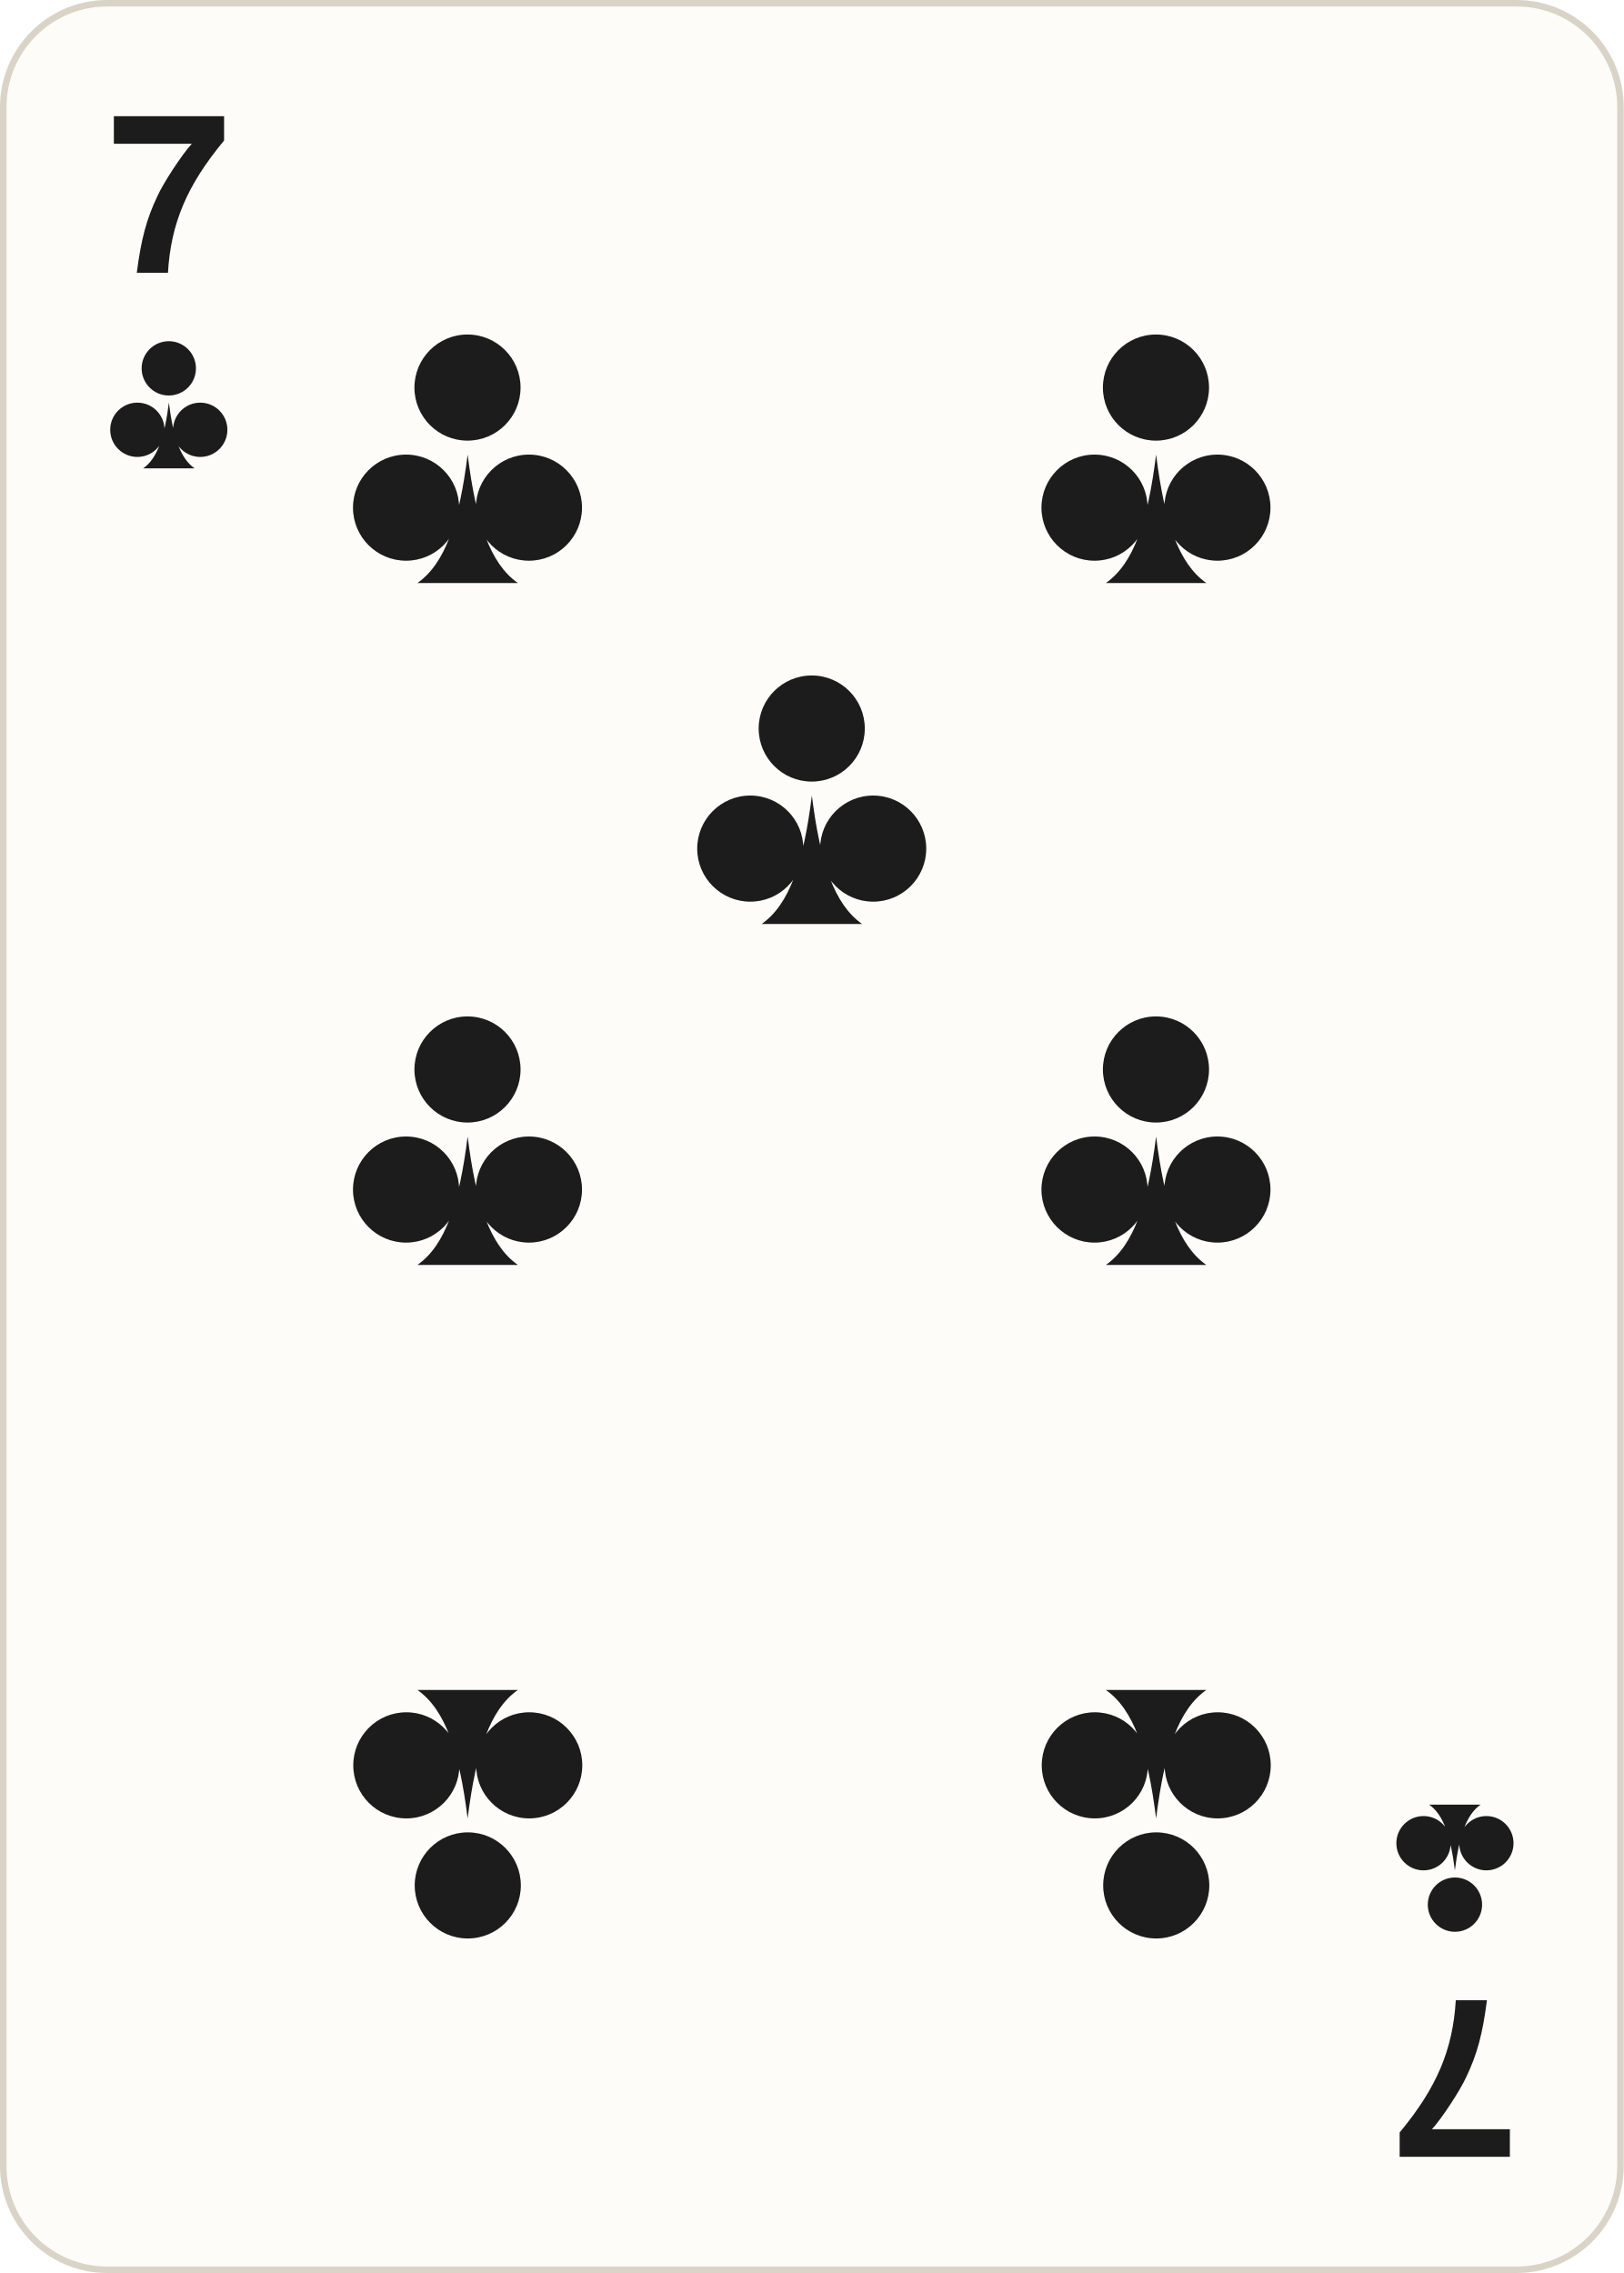
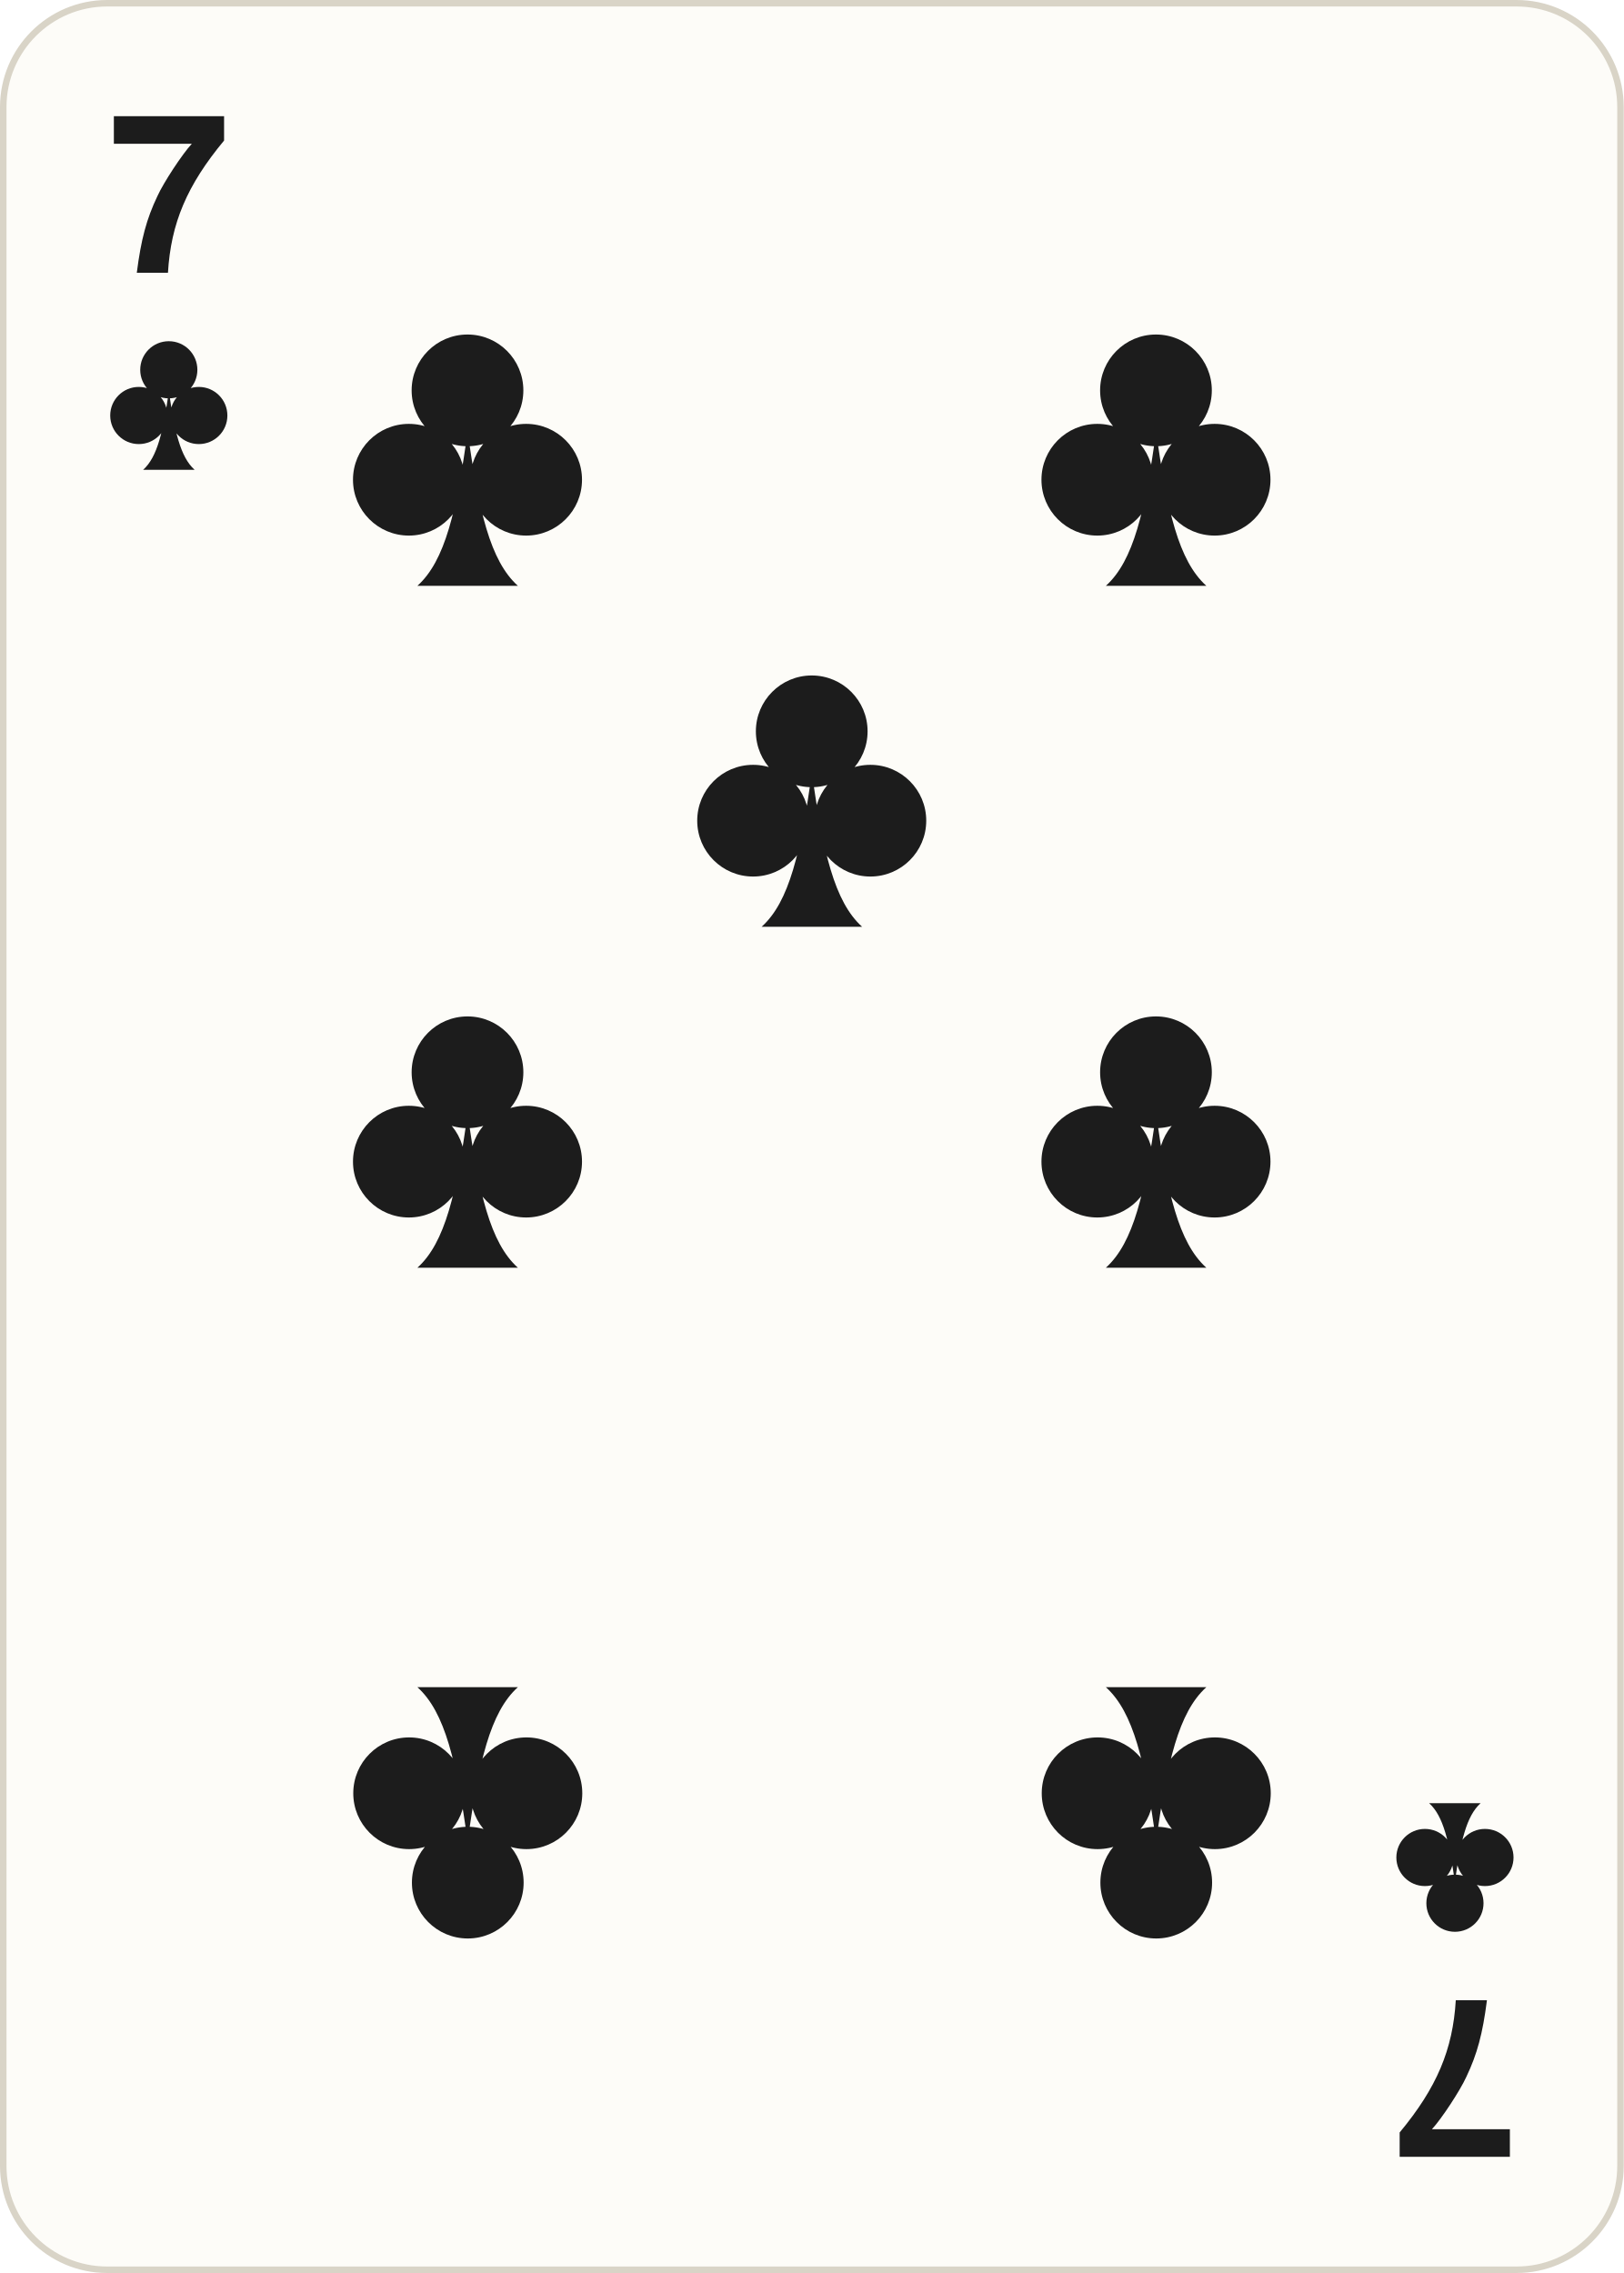
<svg xmlns="http://www.w3.org/2000/svg" viewBox="0 0 250 350" width="250" height="350">
  <rect x="0.5" y="0.5" width="249" height="349" rx="16" fill="#fdfcf8" stroke="#d9d4c7" stroke-width="1" />
  <text x="26" y="42" font-size="34" font-weight="700" text-anchor="middle" fill="#1c1c1c" font-family="Helvetica Neue, Helvetica, Arial, sans-serif">7</text>
-   <path d="M50,7 A19,19 0 1 1 49.9,7 Z M28,50 A19,19 0 1 1 27.9,50 Z M72,50 A19,19 0 1 1 71.9,50 Z M50,50 C53,74 58,89 68,96 L32,96 C42,89 47,74 50,50 Z" fill="#1c1c1c" transform="translate(26.0,62.0) scale(0.22) translate(-50,-50)" />
+   <path d="M50,7 A20,20 0 1 1 49.9,7 Z M29,39 A20,20 0 1 1 28.9,39 Z M71,39 A20,20 0 1 1 70.9,39 Z M50,42 C54,70 58,88 68,97 L32,97 C42,88 46,70 50,42 Z" fill="#1c1c1c" transform="translate(26.0,62.0) scale(0.22) translate(-50,-50)" />
  <g transform="rotate(180 125.0 175.0)">
    <text x="26" y="42" font-size="34" font-weight="700" text-anchor="middle" fill="#1c1c1c" font-family="Helvetica Neue, Helvetica, Arial, sans-serif">7</text>
-     <path d="M50,7 A19,19 0 1 1 49.9,7 Z M28,50 A19,19 0 1 1 27.9,50 Z M72,50 A19,19 0 1 1 71.9,50 Z M50,50 C53,74 58,89 68,96 L32,96 C42,89 47,74 50,50 Z" fill="#1c1c1c" transform="translate(26.0,62.0) scale(0.22) translate(-50,-50)" />
+     <path d="M50,7 A20,20 0 1 1 49.9,7 Z M29,39 A20,20 0 1 1 28.9,39 Z M71,39 A20,20 0 1 1 70.9,39 Z M50,42 C54,70 58,88 68,97 L32,97 C42,88 46,70 50,42 Z" fill="#1c1c1c" transform="translate(26.0,62.0) scale(0.22) translate(-50,-50)" />
  </g>
-   <path d="M50,7 A19,19 0 1 1 49.9,7 Z M28,50 A19,19 0 1 1 27.9,50 Z M72,50 A19,19 0 1 1 71.9,50 Z M50,50 C53,74 58,89 68,96 L32,96 C42,89 47,74 50,50 Z" fill="#1c1c1c" transform="translate(72.0,70.0) scale(0.43) translate(-50,-50)" />
-   <path d="M50,7 A19,19 0 1 1 49.9,7 Z M28,50 A19,19 0 1 1 27.9,50 Z M72,50 A19,19 0 1 1 71.9,50 Z M50,50 C53,74 58,89 68,96 L32,96 C42,89 47,74 50,50 Z" fill="#1c1c1c" transform="translate(178.0,70.0) scale(0.43) translate(-50,-50)" />
-   <path d="M50,7 A19,19 0 1 1 49.9,7 Z M28,50 A19,19 0 1 1 27.9,50 Z M72,50 A19,19 0 1 1 71.9,50 Z M50,50 C53,74 58,89 68,96 L32,96 C42,89 47,74 50,50 Z" fill="#1c1c1c" transform="translate(125.0,122.5) scale(0.43) translate(-50,-50)" />
-   <path d="M50,7 A19,19 0 1 1 49.9,7 Z M28,50 A19,19 0 1 1 27.9,50 Z M72,50 A19,19 0 1 1 71.9,50 Z M50,50 C53,74 58,89 68,96 L32,96 C42,89 47,74 50,50 Z" fill="#1c1c1c" transform="translate(72.0,175.0) scale(0.43) translate(-50,-50)" />
-   <path d="M50,7 A19,19 0 1 1 49.9,7 Z M28,50 A19,19 0 1 1 27.9,50 Z M72,50 A19,19 0 1 1 71.9,50 Z M50,50 C53,74 58,89 68,96 L32,96 C42,89 47,74 50,50 Z" fill="#1c1c1c" transform="translate(178.0,175.0) scale(0.43) translate(-50,-50)" />
-   <path d="M50,7 A19,19 0 1 1 49.9,7 Z M28,50 A19,19 0 1 1 27.9,50 Z M72,50 A19,19 0 1 1 71.9,50 Z M50,50 C53,74 58,89 68,96 L32,96 C42,89 47,74 50,50 Z" fill="#1c1c1c" transform="translate(72.0,280.0) rotate(180) scale(0.43) translate(-50,-50)" />
-   <path d="M50,7 A19,19 0 1 1 49.9,7 Z M28,50 A19,19 0 1 1 27.9,50 Z M72,50 A19,19 0 1 1 71.9,50 Z M50,50 C53,74 58,89 68,96 L32,96 C42,89 47,74 50,50 Z" fill="#1c1c1c" transform="translate(178.0,280.0) rotate(180) scale(0.43) translate(-50,-50)" />
+   <path d="M50,7 A20,20 0 1 1 49.9,7 Z M29,39 A20,20 0 1 1 28.9,39 Z M71,39 A20,20 0 1 1 70.9,39 Z M50,42 C54,70 58,88 68,97 L32,97 C42,88 46,70 50,42 Z" fill="#1c1c1c" transform="translate(72.0,70.0) scale(0.43) translate(-50,-50)" />
+   <path d="M50,7 A20,20 0 1 1 49.9,7 Z M29,39 A20,20 0 1 1 28.9,39 Z M71,39 A20,20 0 1 1 70.9,39 Z M50,42 C54,70 58,88 68,97 L32,97 C42,88 46,70 50,42 Z" fill="#1c1c1c" transform="translate(178.0,70.0) scale(0.43) translate(-50,-50)" />
+   <path d="M50,7 A20,20 0 1 1 49.9,7 Z M29,39 A20,20 0 1 1 28.9,39 Z M71,39 A20,20 0 1 1 70.9,39 Z M50,42 C54,70 58,88 68,97 L32,97 C42,88 46,70 50,42 Z" fill="#1c1c1c" transform="translate(125.0,122.5) scale(0.43) translate(-50,-50)" />
+   <path d="M50,7 A20,20 0 1 1 49.9,7 Z M29,39 A20,20 0 1 1 28.9,39 Z M71,39 A20,20 0 1 1 70.9,39 Z M50,42 C54,70 58,88 68,97 L32,97 C42,88 46,70 50,42 Z" fill="#1c1c1c" transform="translate(72.0,175.0) scale(0.43) translate(-50,-50)" />
+   <path d="M50,7 A20,20 0 1 1 49.9,7 Z M29,39 A20,20 0 1 1 28.9,39 Z M71,39 A20,20 0 1 1 70.9,39 Z M50,42 C54,70 58,88 68,97 L32,97 C42,88 46,70 50,42 Z" fill="#1c1c1c" transform="translate(178.0,175.0) scale(0.43) translate(-50,-50)" />
+   <path d="M50,7 A20,20 0 1 1 49.9,7 Z M29,39 A20,20 0 1 1 28.9,39 Z M71,39 A20,20 0 1 1 70.9,39 Z M50,42 C54,70 58,88 68,97 L32,97 C42,88 46,70 50,42 Z" fill="#1c1c1c" transform="translate(72.0,280.0) rotate(180) scale(0.43) translate(-50,-50)" />
+   <path d="M50,7 A20,20 0 1 1 49.9,7 Z M29,39 A20,20 0 1 1 28.9,39 Z M71,39 A20,20 0 1 1 70.9,39 Z M50,42 C54,70 58,88 68,97 L32,97 C42,88 46,70 50,42 Z" fill="#1c1c1c" transform="translate(178.0,280.0) rotate(180) scale(0.43) translate(-50,-50)" />
</svg>
